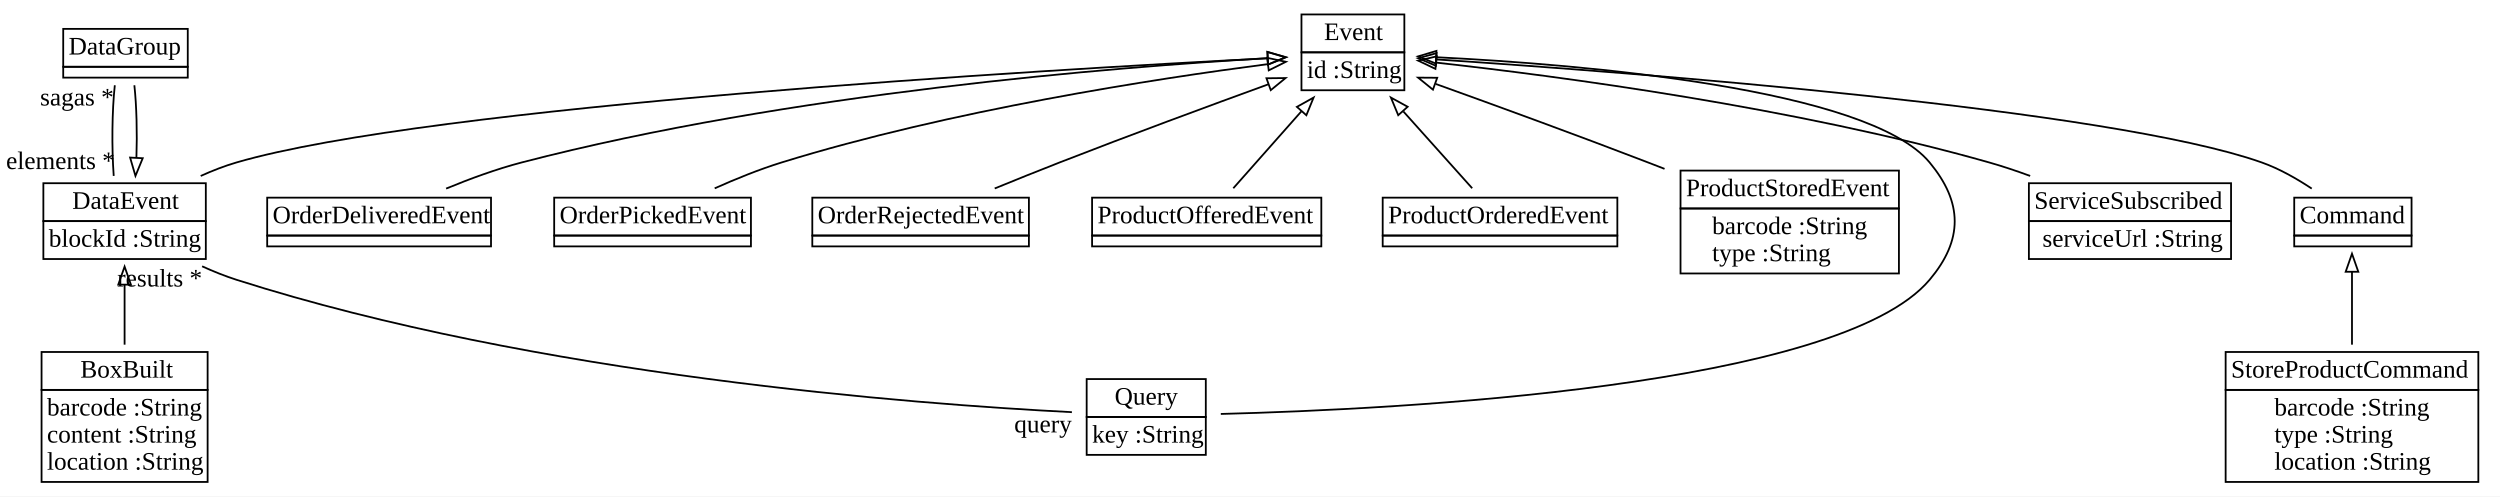
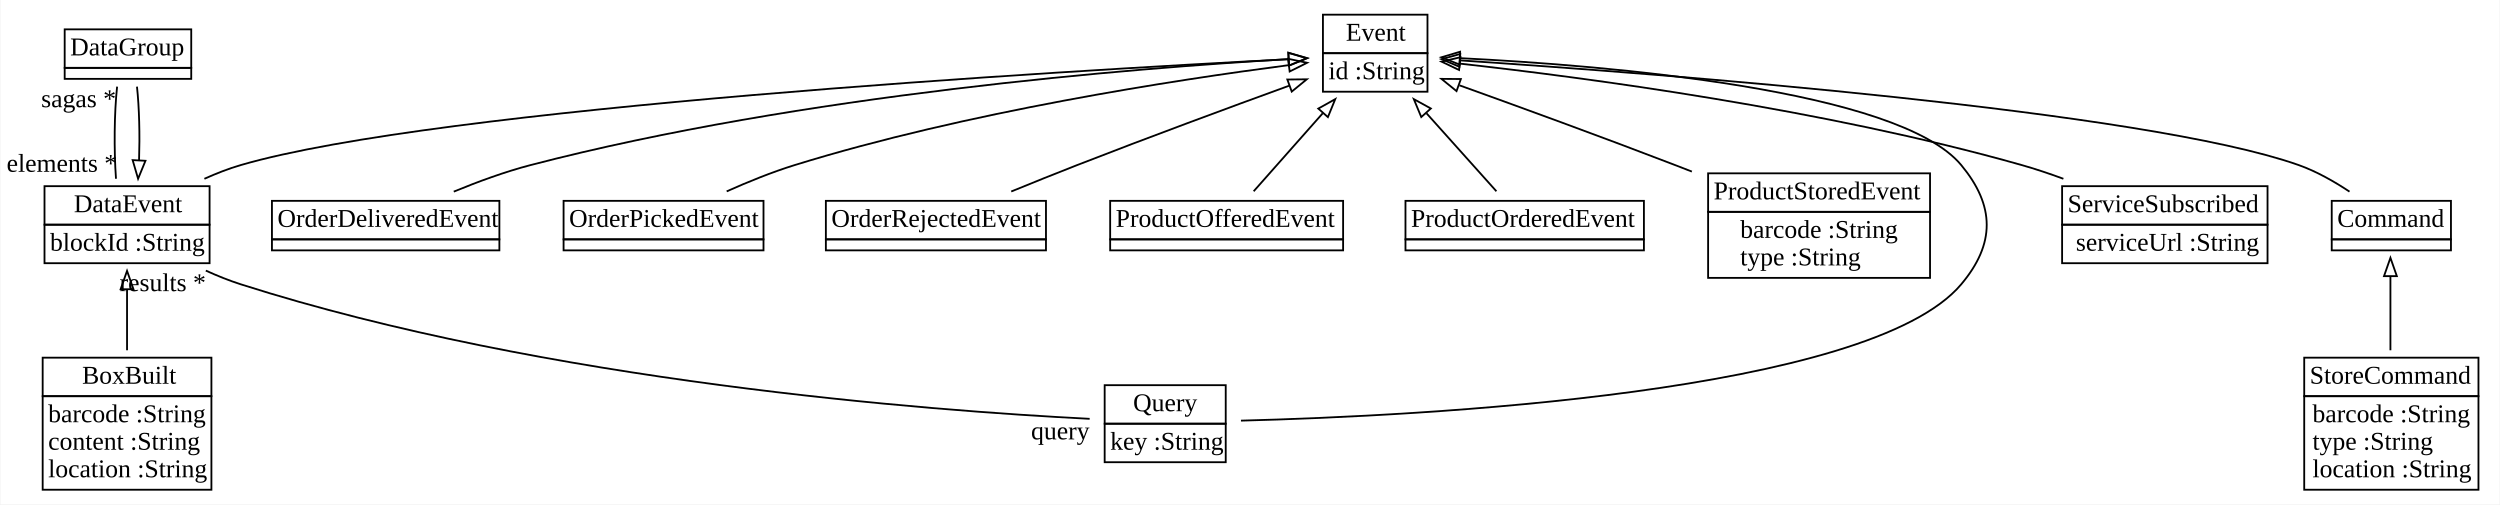
- <svg xmlns="http://www.w3.org/2000/svg" width="1385px" height="275px" viewBox="0.00 0.00 1385.02 275.00">
+ <svg xmlns="http://www.w3.org/2000/svg" width="1363px" height="275px" viewBox="0.00 0.00 1362.52 275.00">
  <g id="graph0" class="graph" transform="scale(1.0 1.0) rotate(0) translate(4 271)">
-     <polygon fill="white" stroke="none" points="-4,4 -4,-271 1381.02,-271 1381.02,4 -4,4" />
+     <polygon fill="white" stroke="none" points="-4,4 -4,-271 1358.52,-271 1358.52,4 -4,4" />
    <g id="node1" class="node">
      <polygon fill="none" stroke="black" points="19.023,-55 19.023,-76 111.023,-76 111.023,-55 19.023,-55" />
      <text text-anchor="start" x="40.523" y="-61.8" font-family="Times New Roman,serif" font-size="14.00">BoxBuilt</text>
      <polygon fill="none" stroke="black" points="19.023,-4 19.023,-55 111.023,-55 111.023,-4 19.023,-4" />
      <text text-anchor="start" x="22.023" y="-40.8" font-family="Times New Roman,serif" font-size="14.00">barcode :String</text>
      <text text-anchor="start" x="22.023" y="-25.8" font-family="Times New Roman,serif" font-size="14.00">content :String</text>
      <text text-anchor="start" x="22.023" y="-10.8" font-family="Times New Roman,serif" font-size="14.00">location :String</text>
    </g>
    <g id="node3" class="node">
      <polygon fill="none" stroke="black" points="20.023,-148.5 20.023,-169.5 110.023,-169.5 110.023,-148.5 20.023,-148.5" />
      <text text-anchor="start" x="36.023" y="-155.3" font-family="Times New Roman,serif" font-size="14.00">DataEvent</text>
      <polygon fill="none" stroke="black" points="20.023,-127.5 20.023,-148.5 110.023,-148.5 110.023,-127.5 20.023,-127.5" />
      <text text-anchor="start" x="23.023" y="-134.3" font-family="Times New Roman,serif" font-size="14.00">blockId :String</text>
    </g>
    <g id="edge3" class="edge">
      <path fill="none" stroke="black" d="M65.023,-80.052C65.023,-90.916 65.023,-102.63 65.023,-113.199" />
      <polygon fill="none" stroke="black" points="61.523,-113.313 65.023,-123.313 68.523,-113.313 61.523,-113.313" />
    </g>
    <g id="node2" class="node">
      <polygon fill="none" stroke="black" points="1267.02,-140.5 1267.02,-161.5 1332.02,-161.5 1332.02,-140.5 1267.02,-140.5" />
      <text text-anchor="start" x="1270.02" y="-147.3" font-family="Times New Roman,serif" font-size="14.00">Command</text>
      <polygon fill="none" stroke="black" points="1267.02,-134.5 1267.02,-140.5 1332.02,-140.5 1332.02,-134.5 1267.02,-134.5" />
    </g>
    <g id="node5" class="node">
      <polygon fill="none" stroke="black" points="717.023,-242 717.023,-263 774.023,-263 774.023,-242 717.023,-242" />
      <text text-anchor="start" x="729.523" y="-248.8" font-family="Times New Roman,serif" font-size="14.00">Event</text>
      <polygon fill="none" stroke="black" points="717.023,-221 717.023,-242 774.023,-242 774.023,-221 717.023,-221" />
      <text text-anchor="start" x="720.023" y="-227.8" font-family="Times New Roman,serif" font-size="14.00">id :String</text>
    </g>
    <g id="edge4" class="edge">
      <path fill="none" stroke="black" d="M1276.72,-166.52C1268.44,-172.02 1258.69,-177.575 1249.02,-181 1165.22,-210.676 900.406,-230.847 791.993,-238.059" />
      <polygon fill="none" stroke="black" points="791.444,-234.588 781.695,-238.737 791.903,-241.573 791.444,-234.588" />
    </g>
    <g id="node4" class="node">
      <polygon fill="none" stroke="black" points="31.023,-234 31.023,-255 100.023,-255 100.023,-234 31.023,-234" />
      <text text-anchor="start" x="34.023" y="-240.8" font-family="Times New Roman,serif" font-size="14.00">DataGroup</text>
      <polygon fill="none" stroke="black" points="31.023,-228 31.023,-234 100.023,-234 100.023,-228 31.023,-228" />
    </g>
    <g id="edge1" class="edge">
      <path fill="none" stroke="black" d="M59,-173.541C57.859,-189.319 58.062,-209.583 59.609,-223.766" />
      <text text-anchor="middle" x="38.609" y="-212.566" font-family="Times New Roman,serif" font-size="14.00">sagas *</text>
      <text text-anchor="middle" x="29.5" y="-177.341" font-family="Times New Roman,serif" font-size="14.00">elements *</text>
    </g>
    <g id="edge5" class="edge">
      <path fill="none" stroke="black" d="M107.193,-173.522C113.677,-176.446 120.416,-179.075 127.023,-181 234.358,-212.264 573.461,-232.254 698.299,-238.715" />
      <polygon fill="none" stroke="black" points="698.144,-242.212 708.31,-239.228 698.502,-235.221 698.144,-242.212" />
    </g>
    <g id="edge6" class="edge">
      <path fill="none" stroke="black" d="M70.437,-223.766C71.671,-212.464 72.05,-197.301 71.576,-183.622" />
      <polygon fill="none" stroke="black" points="75.066,-183.343 71.046,-173.541 68.076,-183.71 75.066,-183.343" />
    </g>
    <g id="node6" class="node">
      <polygon fill="none" stroke="black" points="144.023,-140.5 144.023,-161.5 268.023,-161.5 268.023,-140.5 144.023,-140.5" />
      <text text-anchor="start" x="147.023" y="-147.3" font-family="Times New Roman,serif" font-size="14.00">OrderDeliveredEvent</text>
      <polygon fill="none" stroke="black" points="144.023,-134.5 144.023,-140.5 268.023,-140.5 268.023,-134.5 144.023,-134.5" />
    </g>
    <g id="edge7" class="edge">
      <path fill="none" stroke="black" d="M243.153,-166.522C256.16,-171.886 271.019,-177.356 285.023,-181 432.832,-219.46 614.08,-233.865 698.114,-238.748" />
      <polygon fill="none" stroke="black" points="698.172,-242.257 708.353,-239.324 698.565,-235.268 698.172,-242.257" />
    </g>
    <g id="node7" class="node">
      <polygon fill="none" stroke="black" points="303.023,-140.5 303.023,-161.5 412.023,-161.5 412.023,-140.5 303.023,-140.5" />
      <text text-anchor="start" x="306.023" y="-147.3" font-family="Times New Roman,serif" font-size="14.00">OrderPickedEvent</text>
      <polygon fill="none" stroke="black" points="303.023,-134.5 303.023,-140.5 412.023,-140.5 412.023,-134.5 303.023,-134.5" />
    </g>
    <g id="edge8" class="edge">
      <path fill="none" stroke="black" d="M391.944,-166.66C403.533,-171.844 416.641,-177.169 429.023,-181 522.51,-209.922 636.084,-227.363 698.435,-235.489" />
      <polygon fill="none" stroke="black" points="697.996,-238.961 708.36,-236.76 698.886,-232.018 697.996,-238.961" />
    </g>
    <g id="node8" class="node">
      <polygon fill="none" stroke="black" points="446.023,-140.5 446.023,-161.5 566.023,-161.5 566.023,-140.5 446.023,-140.5" />
      <text text-anchor="start" x="449.023" y="-147.3" font-family="Times New Roman,serif" font-size="14.00">OrderRejectedEvent</text>
      <polygon fill="none" stroke="black" points="446.023,-134.5 446.023,-140.5 566.023,-140.5 566.023,-134.5 446.023,-134.5" />
    </g>
    <g id="edge9" class="edge">
      <path fill="none" stroke="black" d="M547.081,-166.595C558.671,-171.339 571.315,-176.438 583.023,-181 621.772,-196.097 666.07,-212.441 698.539,-224.253" />
      <polygon fill="none" stroke="black" points="697.623,-227.644 708.217,-227.767 700.012,-221.064 697.623,-227.644" />
    </g>
    <g id="node9" class="node">
      <polygon fill="none" stroke="black" points="601.023,-140.5 601.023,-161.5 728.023,-161.5 728.023,-140.5 601.023,-140.5" />
      <text text-anchor="start" x="604.023" y="-147.3" font-family="Times New Roman,serif" font-size="14.00">ProductOfferedEvent</text>
      <polygon fill="none" stroke="black" points="601.023,-134.5 601.023,-140.5 728.023,-140.5 728.023,-134.5 601.023,-134.5" />
    </g>
    <g id="edge10" class="edge">
      <path fill="none" stroke="black" d="M679.259,-166.71C689.853,-178.679 704.289,-194.985 716.936,-209.272" />
      <polygon fill="none" stroke="black" points="714.494,-211.794 723.743,-216.961 719.735,-207.154 714.494,-211.794" />
    </g>
    <g id="node10" class="node">
      <polygon fill="none" stroke="black" points="762.023,-140.5 762.023,-161.5 892.023,-161.5 892.023,-140.5 762.023,-140.5" />
      <text text-anchor="start" x="765.023" y="-147.3" font-family="Times New Roman,serif" font-size="14.00">ProductOrderedEvent</text>
      <polygon fill="none" stroke="black" points="762.023,-134.5 762.023,-140.5 892.023,-140.5 892.023,-134.5 762.023,-134.5" />
    </g>
    <g id="edge11" class="edge">
      <path fill="none" stroke="black" d="M811.6,-166.71C800.874,-178.679 786.261,-194.985 773.457,-209.272" />
      <polygon fill="none" stroke="black" points="770.634,-207.178 766.566,-216.961 775.847,-211.85 770.634,-207.178" />
    </g>
    <g id="node11" class="node">
      <polygon fill="none" stroke="black" points="927.023,-155.5 927.023,-176.5 1048.02,-176.5 1048.02,-155.5 927.023,-155.5" />
      <text text-anchor="start" x="930.023" y="-162.3" font-family="Times New Roman,serif" font-size="14.00">ProductStoredEvent</text>
      <polygon fill="none" stroke="black" points="927.023,-119.5 927.023,-155.5 1048.02,-155.5 1048.02,-119.5 927.023,-119.5" />
      <text text-anchor="start" x="944.523" y="-141.3" font-family="Times New Roman,serif" font-size="14.00">barcode :String</text>
      <text text-anchor="start" x="944.523" y="-126.3" font-family="Times New Roman,serif" font-size="14.00">type :String</text>
    </g>
    <g id="edge12" class="edge">
      <path fill="none" stroke="black" d="M918.169,-177.45C915.081,-178.658 912.022,-179.846 909.023,-181 869.533,-196.193 824.358,-212.653 791.434,-224.483" />
      <polygon fill="none" stroke="black" points="789.861,-221.329 781.629,-227.999 792.224,-227.918 789.861,-221.329" />
    </g>
    <g id="node12" class="node">
      <polygon fill="none" stroke="black" points="598.023,-40 598.023,-61 664.023,-61 664.023,-40 598.023,-40" />
      <text text-anchor="start" x="613.523" y="-46.8" font-family="Times New Roman,serif" font-size="14.00">Query</text>
      <polygon fill="none" stroke="black" points="598.023,-19 598.023,-40 664.023,-40 664.023,-19 598.023,-19" />
      <text text-anchor="start" x="601.023" y="-25.8" font-family="Times New Roman,serif" font-size="14.00">key :String</text>
    </g>
    <g id="edge2" class="edge">
      <path fill="none" stroke="black" d="M589.84,-42.655C502.538,-47.125 293.258,-62.952 127.023,-116 120.697,-118.019 114.228,-120.624 107.968,-123.471" />
      <text text-anchor="middle" x="84.468" y="-112.271" font-family="Times New Roman,serif" font-size="14.00">results *</text>
      <text text-anchor="middle" x="573.84" y="-31.455" font-family="Times New Roman,serif" font-size="14.00">query</text>
    </g>
    <g id="edge13" class="edge">
      <path fill="none" stroke="black" d="M672.335,-41.669C770.826,-44.227 1014.97,-56.559 1065.02,-116 1083.63,-138.098 1083.47,-158.77 1065.02,-181 1030.86,-222.158 872.325,-235.254 791.975,-239.284" />
      <polygon fill="none" stroke="black" points="791.466,-235.804 781.643,-239.774 791.798,-242.797 791.466,-235.804" />
    </g>
    <g id="node13" class="node">
      <polygon fill="none" stroke="black" points="1120.02,-148.5 1120.02,-169.5 1232.02,-169.5 1232.02,-148.5 1120.02,-148.5" />
      <text text-anchor="start" x="1123.02" y="-155.3" font-family="Times New Roman,serif" font-size="14.00">ServiceSubscribed</text>
      <polygon fill="none" stroke="black" points="1120.02,-127.5 1120.02,-148.5 1232.02,-148.5 1232.02,-127.5 1120.02,-127.5" />
      <text text-anchor="start" x="1127.52" y="-134.3" font-family="Times New Roman,serif" font-size="14.00">serviceUrl :String</text>
    </g>
    <g id="edge14" class="edge">
      <path fill="none" stroke="black" d="M1120.72,-173.528C1113.18,-176.304 1105.47,-178.89 1098.02,-181 990.503,-211.463 859.916,-228.73 791.68,-236.312" />
      <polygon fill="none" stroke="black" points="791.238,-232.839 781.676,-237.403 791.997,-239.798 791.238,-232.839" />
    </g>
    <g id="node14" class="node">
-       <polygon fill="none" stroke="black" points="1229.02,-55 1229.02,-76 1369.02,-76 1369.02,-55 1229.02,-55" />
-       <text text-anchor="start" x="1232.02" y="-61.8" font-family="Times New Roman,serif" font-size="14.00">StoreProductCommand</text>
-       <polygon fill="none" stroke="black" points="1229.02,-4 1229.02,-55 1369.02,-55 1369.02,-4 1229.02,-4" />
-       <text text-anchor="start" x="1256.02" y="-40.8" font-family="Times New Roman,serif" font-size="14.00">barcode :String</text>
-       <text text-anchor="start" x="1256.02" y="-25.8" font-family="Times New Roman,serif" font-size="14.00">type :String</text>
-       <text text-anchor="start" x="1256.02" y="-10.8" font-family="Times New Roman,serif" font-size="14.00">location :String</text>
+       <polygon fill="none" stroke="black" points="1252.02,-55 1252.02,-76 1347.02,-76 1347.02,-55 1252.02,-55" />
+       <text text-anchor="start" x="1255.02" y="-61.8" font-family="Times New Roman,serif" font-size="14.00">StoreCommand</text>
+       <polygon fill="none" stroke="black" points="1252.02,-4 1252.02,-55 1347.02,-55 1347.02,-4 1252.02,-4" />
+       <text text-anchor="start" x="1256.52" y="-40.8" font-family="Times New Roman,serif" font-size="14.00">barcode :String</text>
+       <text text-anchor="start" x="1256.52" y="-25.8" font-family="Times New Roman,serif" font-size="14.00">type :String</text>
+       <text text-anchor="start" x="1256.52" y="-10.8" font-family="Times New Roman,serif" font-size="14.00">location :String</text>
    </g>
    <g id="edge15" class="edge">
      <path fill="none" stroke="black" d="M1299.02,-80.052C1299.02,-93.459 1299.02,-108.162 1299.02,-120.409" />
      <polygon fill="none" stroke="black" points="1295.52,-120.444 1299.02,-130.444 1302.52,-120.444 1295.52,-120.444" />
    </g>
  </g>
</svg>
